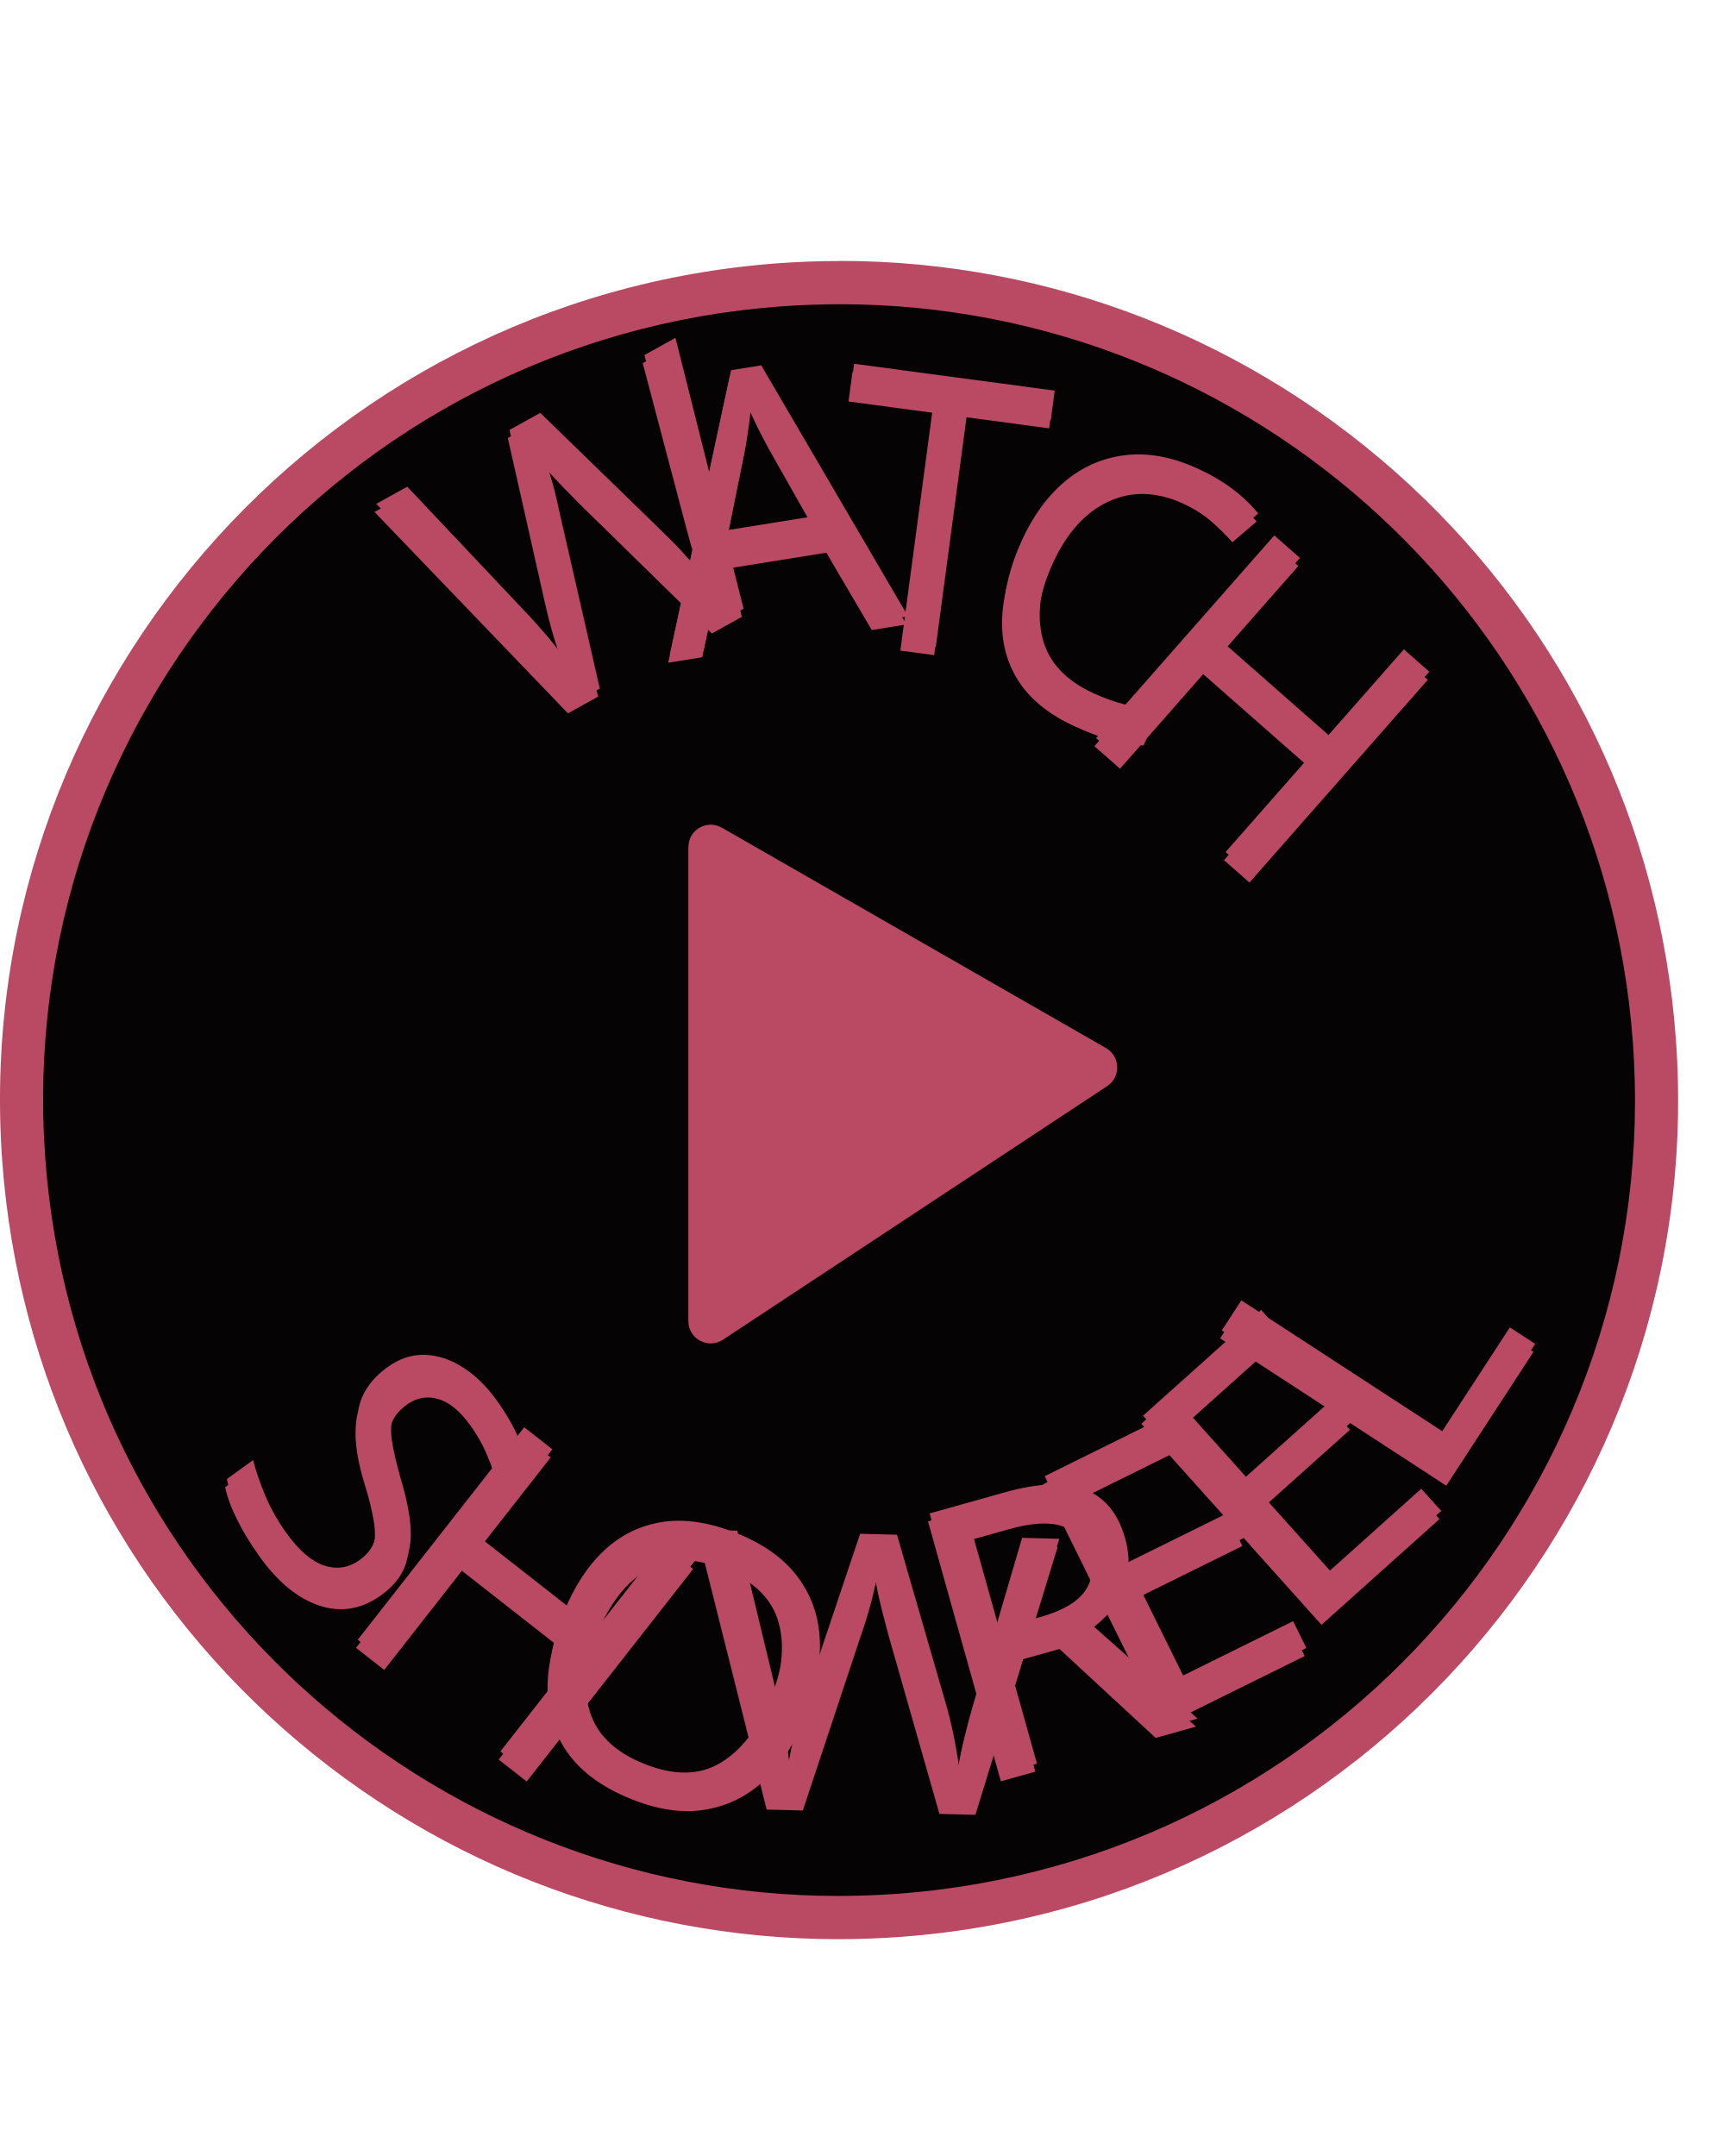
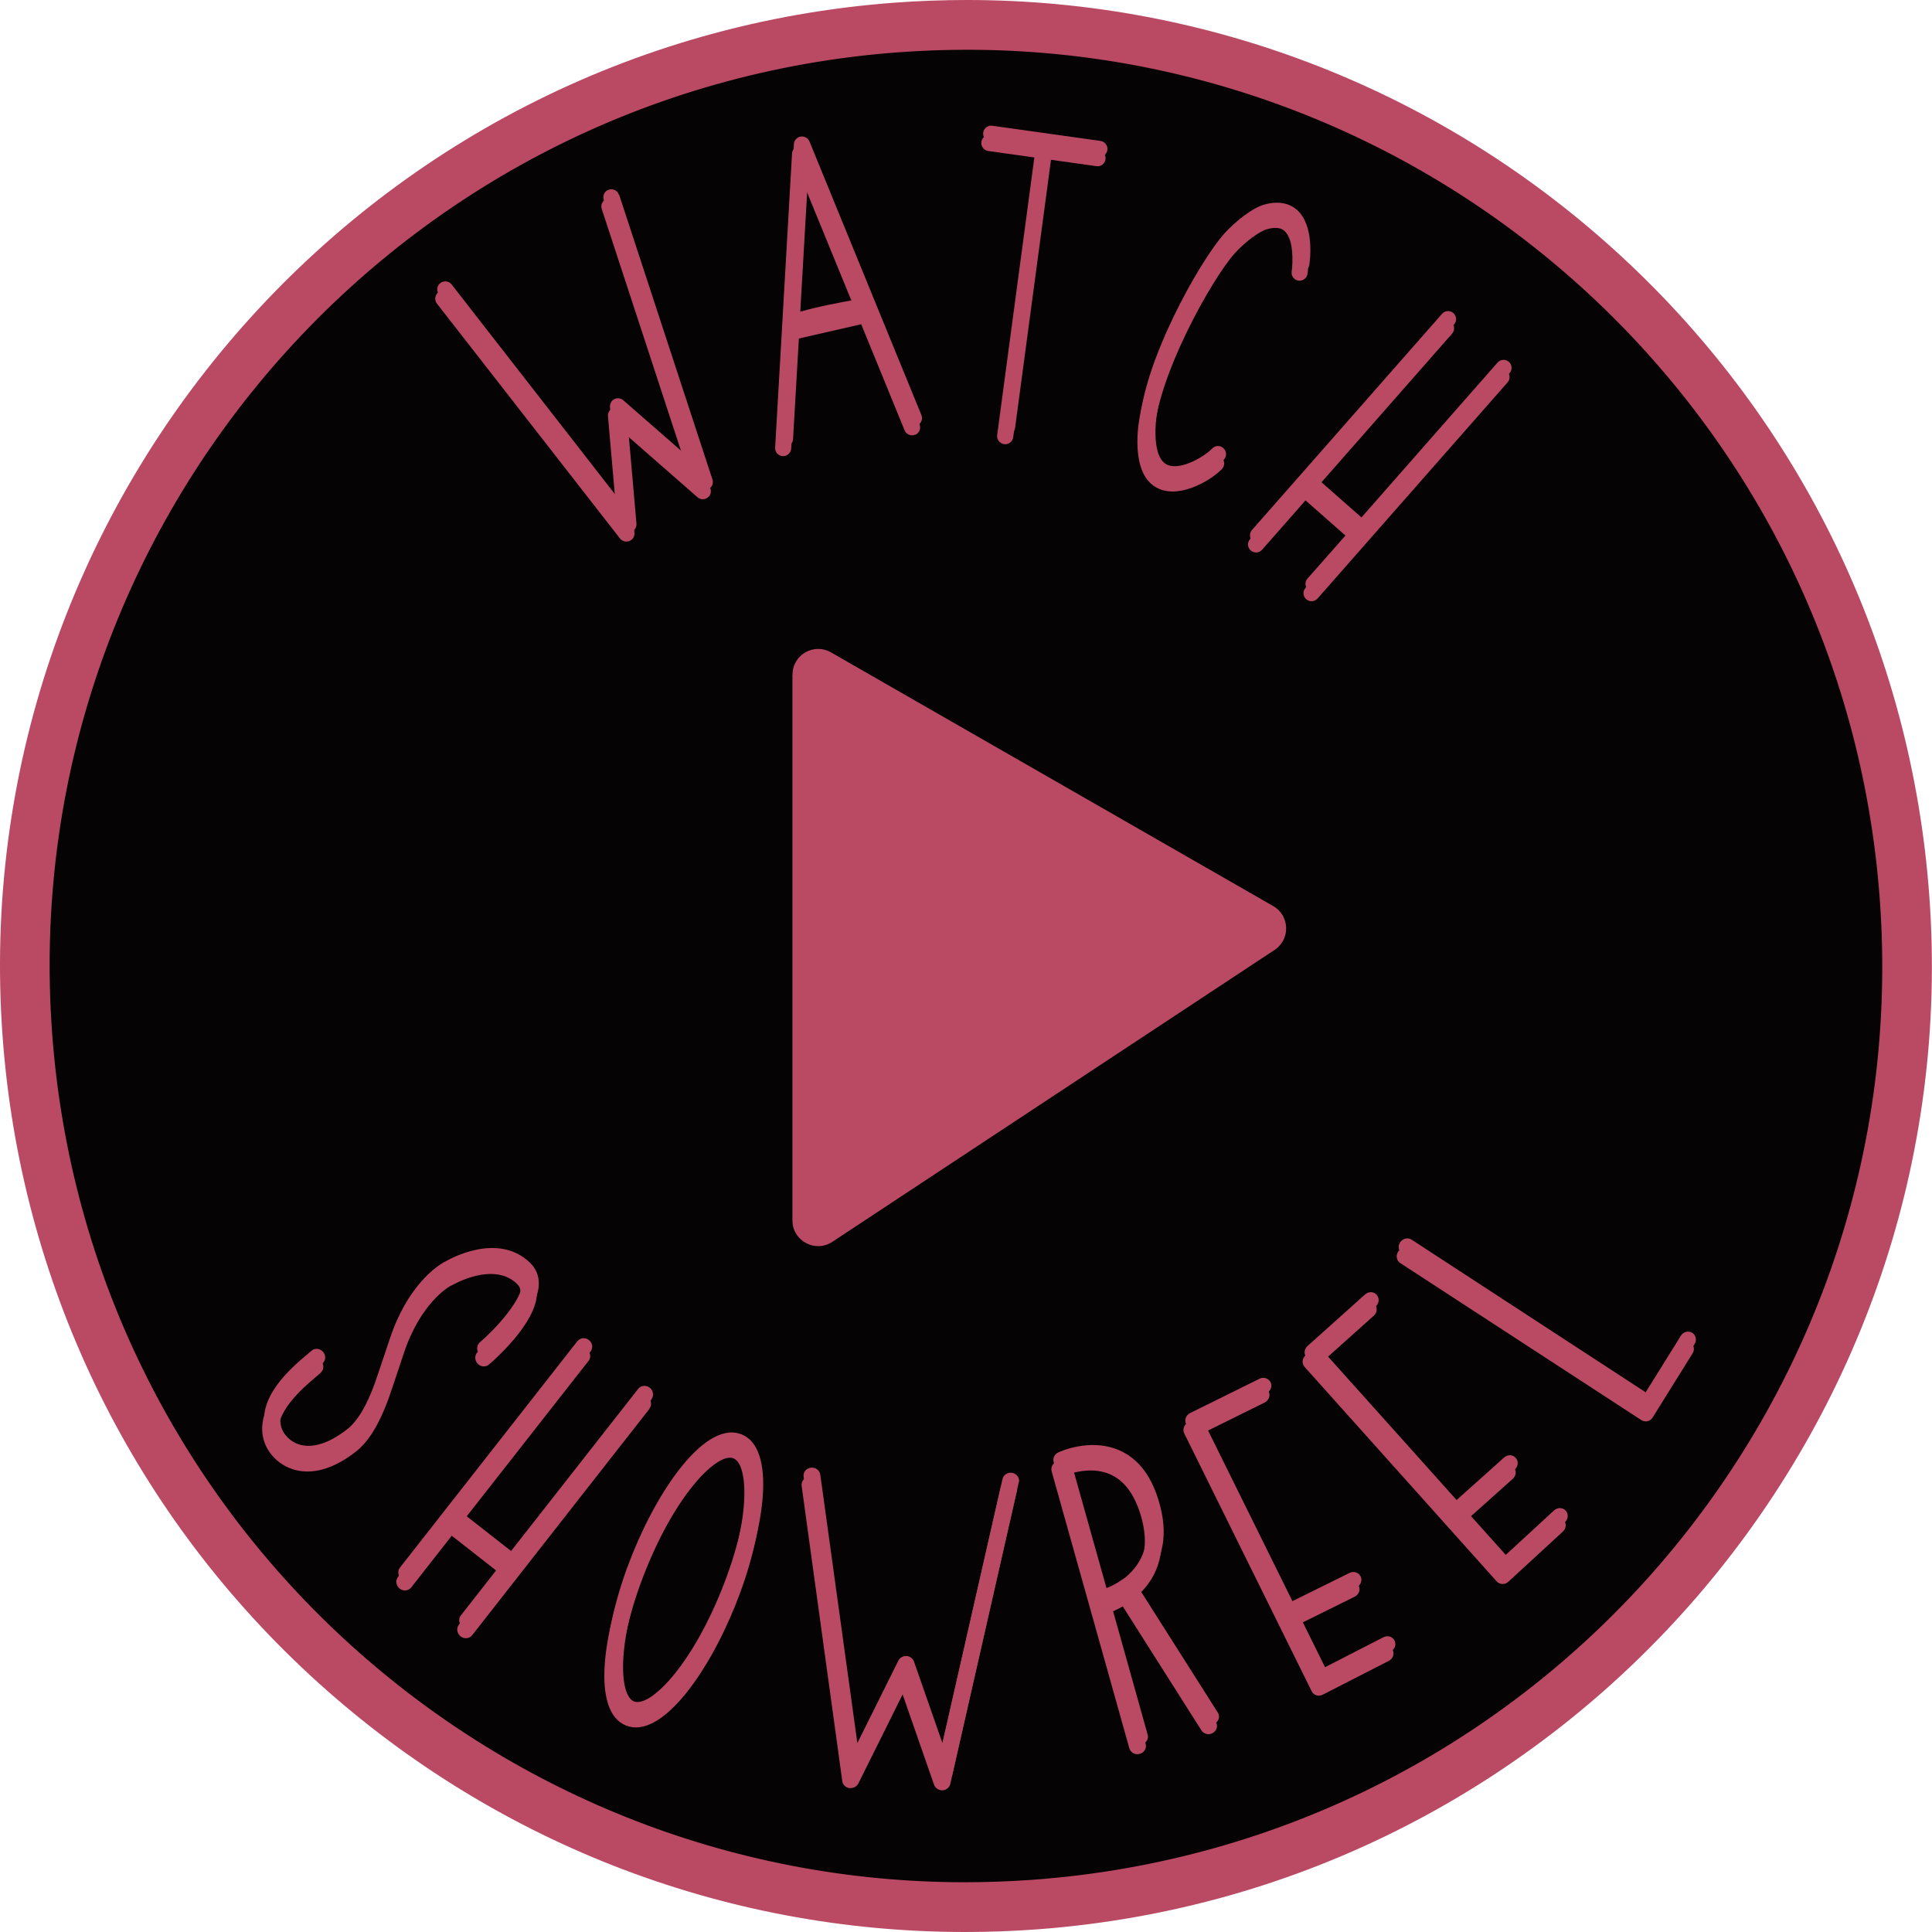
- <svg xmlns="http://www.w3.org/2000/svg" viewBox="0 0 159.49 199.56">
+ <svg xmlns="http://www.w3.org/2000/svg" viewBox="0 0 155.33 155.33">
  <defs>
-     <style>.g,.h{fill:#ba4964;}.i{fill:#050304;}.h{font-family:CitylightRegular, Citylight;font-size:35px;}</style>
+     <style>.g{fill:#ba4964;}.h{fill:#050304;}</style>
  </defs>
  <g id="a" />
  <g id="b">
    <g id="c">
      <g id="d">
        <g>
-           <path class="i" d="M77.59,177.49c-39.39,0-72.5-30.8-75.38-70.13-1.48-20.16,4.98-39.68,18.19-54.98,13.21-15.3,31.58-24.54,51.74-26.02,1.86-.14,3.75-.21,5.61-.21,39.39,0,72.5,30.8,75.38,70.13,1.48,20.16-4.98,39.68-18.19,54.98s-31.58,24.54-51.74,26.02c-1.86,.14-3.75,.21-5.61,.21Z" />
-           <path class="g" d="M77.74,28.16c38.23,0,70.55,29.53,73.39,68.28h0c2.98,40.57-27.5,75.88-68.08,78.85h0c-1.83,.13-3.66,.2-5.47,.2-38.23,0-70.55-29.53-73.39-68.28h0C1.22,66.64,31.7,31.34,72.28,28.36h0c1.83-.13,3.66-.2,5.47-.2m0-4v0c-1.91,0-3.85,.07-5.76,.21C29.27,27.51-2.92,64.8,.21,107.51c1.44,19.69,10.21,37.91,24.69,51.31,14.41,13.33,33.12,20.67,52.68,20.67,1.91,0,3.85-.07,5.76-.21,42.71-3.13,74.91-40.43,71.77-83.14-1.44-19.69-10.21-37.91-24.69-51.31-14.41-13.33-33.12-20.68-52.68-20.68h0Z" />
+           <path class="h" d="M77.59,153.33c-39.39,0-72.5-30.8-75.38-70.13C.73,63.05,7.19,43.52,20.39,28.22,33.6,12.92,51.97,3.69,72.13,2.21c1.86-.14,3.75-.21,5.61-.21,39.39,0,72.5,30.8,75.38,70.13,1.48,20.16-4.98,39.68-18.19,54.98s-31.58,24.54-51.74,26.02c-1.86,.14-3.75,.21-5.61,.21Z" />
+           <path class="g" d="M77.74,4c38.23,0,70.55,29.53,73.39,68.28h0c2.98,40.57-27.5,75.88-68.08,78.85h0c-1.83,.13-3.66,.2-5.47,.2-38.23,0-70.55-29.53-73.39-68.28h0C1.22,42.48,31.7,7.18,72.28,4.2h0c1.83-.13,3.66-.2,5.47-.2m0-4V0c-1.91,0-3.85,.07-5.76,.21C29.27,3.34-2.92,40.64,.21,83.35c1.44,19.69,10.21,37.91,24.69,51.31,14.41,13.33,33.12,20.67,52.68,20.67,1.91,0,3.85-.07,5.76-.21,42.71-3.13,74.91-40.43,71.77-83.14-1.44-19.69-10.21-37.91-24.69-51.31C116.02,7.34,97.31,0,77.75,0h0Z" />
        </g>
-         <path class="g" d="M63.71,78.41v43.87c0,1.65,1.84,2.63,3.21,1.72l35.56-23.47c1.28-.85,1.22-2.75-.11-3.52l-35.56-20.4c-1.38-.79-3.1,.2-3.09,1.79Z" />
+         <path class="g" d="M63.71,54.25v43.87c0,1.65,1.84,2.63,3.21,1.72l35.56-23.47c1.28-.85,1.22-2.75-.11-3.52l-35.56-20.4c-1.38-.79-3.1,.2-3.09,1.79Z" />
        <g id="e">
-           <text class="h" transform="translate(19.06 136.63) rotate(54.1) scale(1.05 1)">
-             <tspan x="0" y="0">S</tspan>
-           </text>
-           <text class="h" transform="translate(30.15 150.33) rotate(38.07) scale(1.05 1)">
-             <tspan x="0" y="0">H</tspan>
-           </text>
-           <text class="h" transform="translate(45.23 160.84) rotate(21.93) scale(1.05 1)">
-             <tspan x="0" y="0">O</tspan>
-           </text>
-           <text class="h" transform="translate(63.58 167.31) rotate(1.44) scale(1.05 1)">
-             <tspan x="0" y="0">W</tspan>
-           </text>
-           <text class="h" transform="translate(89.21 165.84) rotate(-15.66) scale(1.05 1)">
-             <tspan x="0" y="0">R</tspan>
-           </text>
-           <text class="h" transform="translate(104.42 161.36) rotate(-26.3) scale(1.05 1)">
-             <tspan x="0" y="0">E</tspan>
-           </text>
-           <text class="h" transform="translate(119.66 152.77) rotate(-41.86) scale(1.05 1)">
-             <tspan x="0" y="0">E</tspan>
-           </text>
-           <text class="h" transform="translate(131.92 140.5) rotate(-56.92) scale(1.05 1)">
-             <tspan x="0" y="0">L</tspan>
-           </text>
-           <text class="h" transform="translate(46.42 69.44) rotate(-29.03)">
-             <tspan x="0" y="0">W</tspan>
-           </text>
-           <text class="h" transform="translate(61.85 61.34) rotate(-9.12)">
-             <tspan x="0" y="0">A</tspan>
-           </text>
-           <text class="h" transform="translate(75.25 59.14) rotate(7.62)">
-             <tspan x="0" y="0">T</tspan>
-           </text>
-           <text class="h" transform="translate(87.29 61.33) rotate(24.4)">
-             <tspan x="0" y="0">C</tspan>
-           </text>
-           <text class="h" transform="translate(98.75 66.83) rotate(41.33)">
-             <tspan x="0" y="0">H</tspan>
-           </text>
+           <g>
+             <path class="g" d="M36.28,103.35c-.25,.13-2.5,1.45-3.83,5.5-.35,1.08-1.14,3.4-1.19,3.54-.35,.94-1.17,3.15-2.61,4.29-2.31,1.82-4.07,1.79-5.13,1.44-.82-.27-1.42-.78-1.81-1.32-.21-.29-.36-.58-.45-.85-.94-2.74,2.01-5.23,3.27-6.29,.15-.13,.27-.23,.34-.29,.25-.25,.67-.23,.93,.04,.26,.27,.26,.69,0,.94-.08,.08-.22,.2-.41,.36-.97,.82-3.54,2.98-2.9,4.86,.15,.44,.6,1.04,1.37,1.3,.76,.25,2.06,.24,3.94-1.24,1.16-.92,1.9-2.89,2.21-3.74,.05-.14,.82-2.41,1.18-3.5,1.38-4.18,3.72-5.86,4.51-6.24h0c.17-.1,4.17-2.43,6.79,.15,.45,.44,.69,1.02,.68,1.66-.02,2.4-3.46,5.41-3.86,5.75-.27,.23-.69,.19-.93-.1-.24-.28-.22-.71,.05-.94,1.31-1.12,3.4-3.42,3.42-4.78,0-.27-.08-.47-.26-.65-1.9-1.86-5.17,.05-5.2,.07-.04,.02-.08,.04-.13,.06Z" />
+             <path class="g" d="M52.23,113.25l-14.27,18.22c-.22,.28-.64,.32-.93,.09-.29-.23-.36-.65-.14-.93l3.26-4.16-3.83-3-3.26,4.16c-.22,.28-.64,.32-.93,.09-.29-.23-.35-.65-.14-.93l14.27-18.21c.22-.28,.64-.32,.93-.09,.29,.23,.35,.64,.13,.92l-10.22,13.04,3.83,3,10.22-13.04c.22-.28,.64-.32,.93-.09,.29,.23,.35,.64,.14,.92Z" />
+             <path class="g" d="M59.11,129.09c-2.27,5.63-6.01,10.75-8.78,9.64-2.77-1.11-1.92-7.4,.35-13.03,2.27-5.63,6.01-10.75,8.78-9.64,2.77,1.11,1.92,7.4-.35,13.03Zm-1.26-.51c2.53-6.28,2.36-10.83,1.12-11.33-1.24-.5-4.51,2.67-7.04,8.95-2.53,6.28-2.36,10.83-1.12,11.33,1.24,.5,4.51-2.67,7.04-8.95Z" />
+             <path class="g" d="M81.75,119.9l-5.35,23.53c-.06,.28-.32,.49-.62,.51-.3,.01-.58-.17-.68-.44l-2.53-7.27-3.56,7.16c-.12,.23-.36,.37-.63,.37-.03,0-.06,0-.09,0-.3-.04-.53-.27-.57-.55l-3.27-23.75c-.05-.35,.21-.68,.58-.72,.37-.04,.71,.2,.76,.56l2.98,21.58,3.3-6.63c.12-.24,.38-.38,.65-.37,.28,.02,.51,.19,.6,.44l2.29,6.56,4.83-21.23c.08-.35,.44-.57,.8-.49,.37,.08,.6,.42,.52,.77Z" />
+             <path class="g" d="M97.75,138.43c.19,.3,.09,.7-.23,.89-.06,.03-.11,.06-.17,.08-.28,.08-.59-.03-.75-.27l-6.33-9.98c-.47,.27-.87,.44-1.11,.53l2.95,10.53c.1,.34-.12,.7-.48,.8-.36,.1-.73-.1-.83-.44l-6.25-22.28c-.08-.3,.07-.62,.36-.76,.1-.05,2.54-1.19,4.87-.2,1.59,.67,2.7,2.14,3.3,4.37,.93,3.41-.35,5.48-1.72,6.67l6.39,10.07Zm-8.95-10c.27-.1,.76-.32,1.28-.69,.02-.02,.04-.03,.06-.04h.01c1.18-.88,2.46-2.58,1.63-5.65-.5-1.83-1.36-3.02-2.56-3.53-1.2-.51-2.5-.25-3.21-.03l2.79,9.94Z" />
+             <path class="g" d="M96.7,115.2l7.06,14.28,4.59-2.27c.33-.17,.73-.04,.89,.28,.16,.32,.01,.71-.32,.88l-4.59,2.27,2.05,4.15,4.7-2.41h0c.33-.17,.73-.05,.89,.27,.16,.32,.02,.71-.31,.88l-5.31,2.72h0c-.16,.08-.34,.1-.51,.05-.17-.05-.31-.17-.38-.32l-10.25-20.74c-.16-.32-.01-.71,.32-.88l5.58-2.76c.33-.17,.73-.04,.89,.28,.16,.32,.01,.71-.32,.88l-4.97,2.46Z" />
+             <path class="g" d="M106.32,109.49l10.63,11.86,3.82-3.42c.28-.25,.7-.24,.93,.03,.24,.26,.21,.68-.07,.93l-3.82,3.42,3.09,3.45,3.89-3.58h0c.28-.25,.69-.24,.93,.02,.24,.26,.21,.68-.06,.93l-4.39,4.04h0c-.13,.12-.3,.19-.48,.18-.18,0-.34-.08-.46-.21l-15.44-17.24c-.24-.27-.21-.68,.07-.93l4.63-4.15c.28-.25,.7-.24,.93,.03,.24,.27,.21,.68-.07,.93l-4.13,3.7Z" />
+             <path class="g" d="M135.89,107.9c.3,.19,.39,.6,.19,.91l-3.2,5.14h0c-.1,.16-.24,.27-.41,.31-.17,.04-.35,.01-.5-.08l-19.39-12.63c-.3-.2-.38-.61-.17-.92s.61-.41,.91-.22l18.83,12.28,2.83-4.55c.19-.32,.6-.42,.91-.24Z" />
+           </g>
+           <g>
+             <path class="g" d="M49.62,16.4l7.5,22.89c.09,.28-.01,.58-.26,.74-.24,.16-.56,.14-.78-.05l-5.76-5.04,.69,7.9c.02,.26-.11,.5-.33,.62-.03,.01-.05,.03-.08,.04-.27,.1-.57,.02-.75-.2l-14.72-18.89c-.22-.28-.17-.69,.11-.91,.28-.22,.69-.17,.91,.11l13.37,17.17-.64-7.32c-.02-.26,.12-.51,.35-.63,.24-.12,.52-.08,.72,.09l5.2,4.54-6.77-20.66c-.11-.34,.07-.71,.41-.81,.34-.11,.7,.07,.81,.41Z" />
+             <path class="g" d="M73.57,34.95s-.09,.03-.14,.04c-.29,.05-.58-.11-.7-.39l-3.49-8.53-5.12,1.17-.51,8.82c-.02,.36-.33,.63-.68,.61-.36-.02-.63-.32-.61-.68l1.36-23.66c.02-.3,.24-.55,.54-.6,.3-.04,.59,.11,.71,.39l5.3,12.96h0l3.7,9.04c.13,.33-.02,.71-.35,.84Zm-4.85-10.13l-3.92-9.57-.61,10.56c1.43-.42,3.43-.79,4.53-.98Z" />
+             <path class="g" d="M88.88,12.81c-.05,.35-.37,.6-.73,.55h0l-3.7-.52-2.99,22.32c-.05,.35-.37,.6-.73,.55-.35-.05-.6-.37-.56-.72l2.99-22.33-3.71-.52c-.35-.05-.6-.38-.55-.73s.37-.6,.73-.55h0l8.7,1.22c.35,.05,.6,.38,.55,.73Z" />
+             <path class="g" d="M98.25,37.7c-.85,.9-3.28,2.34-5.02,1.62-.03-.01-.05-.02-.07-.03-1.2-.54-1.77-1.92-1.71-4.1,.14-5.13,4.88-13.52,6.85-15.69,.86-.95,2.23-2.04,3.19-2.31,1.35-.38,2.17,.02,2.63,.42,1.43,1.26,1.05,4.09,1,4.41-.05,.35-.38,.59-.73,.54-.35-.05-.6-.38-.54-.74,.09-.63,.19-2.58-.58-3.25-.11-.1-.46-.41-1.42-.14-.54,.15-1.7,.96-2.58,1.94-1.82,2.01-6.38,10.11-6.52,14.86-.03,1.11,.11,2.51,.95,2.89,.01,0,.02,.01,.03,.01,1.1,.46,3.01-.72,3.58-1.32,.25-.26,.65-.27,.91-.02,.26,.25,.27,.65,.03,.91Z" />
+             <path class="g" d="M121.21,30.74l-15.28,17.38c-.24,.27-.64,.29-.91,.06-.27-.24-.3-.64-.06-.91l3.49-3.97-3.49-3.07-3.49,3.97c-.24,.27-.64,.29-.91,.06-.27-.24-.3-.64-.06-.91l15.28-17.38c.24-.27,.64-.29,.91-.06,.27,.24,.29,.64,.06,.91l-10.94,12.45,3.49,3.07,10.94-12.45c.24-.27,.64-.29,.91-.06,.27,.24,.29,.64,.06,.91Z" />
+           </g>
        </g>
        <g id="f">
-           <text class="h" transform="translate(19.22 135.88) rotate(54.1) scale(1.05 1)">
-             <tspan x="0" y="0">S</tspan>
-           </text>
-           <text class="h" transform="translate(30.31 149.58) rotate(38.07) scale(1.05 1)">
-             <tspan x="0" y="0">H</tspan>
-           </text>
-           <text class="h" transform="translate(45.39 160.09) rotate(21.93) scale(1.05 1)">
-             <tspan x="0" y="0">O</tspan>
-           </text>
-           <text class="h" transform="translate(63.73 166.56) rotate(1.44) scale(1.05 1)">
-             <tspan x="0" y="0">W</tspan>
-           </text>
-           <text class="h" transform="translate(89.36 165.1) rotate(-15.66) scale(1.05 1)">
-             <tspan x="0" y="0">R</tspan>
-           </text>
-           <text class="h" transform="translate(104.57 160.61) rotate(-26.3) scale(1.05 1)">
-             <tspan x="0" y="0">E</tspan>
-           </text>
-           <text class="h" transform="translate(119.82 152.02) rotate(-41.86) scale(1.05 1)">
-             <tspan x="0" y="0">E</tspan>
-           </text>
-           <text class="h" transform="translate(132.08 139.76) rotate(-56.92) scale(1.05 1)">
-             <tspan x="0" y="0">L</tspan>
-           </text>
-           <text class="h" transform="translate(46.58 68.69) rotate(-29.03)">
-             <tspan x="0" y="0">W</tspan>
-           </text>
-           <text class="h" transform="translate(62 60.59) rotate(-9.12)">
-             <tspan x="0" y="0">A</tspan>
-           </text>
-           <text class="h" transform="translate(75.4 58.39) rotate(7.62)">
-             <tspan x="0" y="0">T</tspan>
-           </text>
-           <text class="h" transform="translate(87.44 60.58) rotate(24.4)">
-             <tspan x="0" y="0">C</tspan>
-           </text>
-           <text class="h" transform="translate(98.9 66.08) rotate(41.33)">
-             <tspan x="0" y="0">H</tspan>
-           </text>
+           <g>
+             <path class="g" d="M36.43,102.6c-.25,.13-2.5,1.45-3.83,5.5-.35,1.08-1.14,3.4-1.19,3.54-.35,.94-1.17,3.15-2.61,4.29-2.31,1.82-4.07,1.79-5.13,1.44-.82-.27-1.42-.78-1.81-1.32-.21-.29-.36-.58-.45-.85-.94-2.74,2.01-5.23,3.27-6.29,.15-.13,.27-.23,.34-.29,.25-.25,.67-.23,.93,.04,.26,.27,.26,.69,0,.94-.08,.08-.22,.2-.41,.36-.97,.82-3.54,2.98-2.9,4.86,.15,.44,.6,1.04,1.37,1.3,.76,.25,2.06,.24,3.94-1.24,1.16-.92,1.9-2.89,2.21-3.74,.05-.14,.82-2.41,1.18-3.5,1.38-4.18,3.72-5.86,4.51-6.24h0c.17-.1,4.17-2.43,6.79,.15,.45,.44,.69,1.02,.68,1.66-.02,2.4-3.46,5.41-3.86,5.75-.27,.23-.69,.19-.93-.1-.24-.28-.22-.71,.05-.94,1.31-1.12,3.4-3.42,3.42-4.78,0-.27-.08-.47-.26-.65-1.9-1.86-5.17,.05-5.2,.07-.04,.02-.08,.04-.13,.06Z" />
+             <path class="g" d="M52.39,112.5l-14.27,18.22c-.22,.28-.64,.32-.93,.09-.29-.23-.36-.65-.14-.93l3.26-4.16-3.83-3-3.26,4.16c-.22,.28-.64,.32-.93,.09-.29-.23-.35-.65-.14-.93l14.27-18.21c.22-.28,.64-.32,.93-.09,.29,.23,.35,.64,.13,.92l-10.22,13.04,3.83,3,10.22-13.04c.22-.28,.64-.32,.93-.09,.29,.23,.35,.64,.14,.92Z" />
+             <path class="g" d="M59.27,128.35c-2.27,5.63-6.01,10.75-8.78,9.64-2.77-1.11-1.92-7.4,.35-13.03,2.27-5.63,6.01-10.75,8.78-9.64,2.77,1.11,1.92,7.4-.35,13.03Zm-1.26-.51c2.53-6.28,2.36-10.83,1.12-11.33-1.24-.5-4.51,2.67-7.04,8.95-2.53,6.28-2.36,10.83-1.12,11.33,1.24,.5,4.51-2.67,7.04-8.95Z" />
+             <path class="g" d="M81.91,119.16l-5.35,23.53c-.06,.28-.32,.49-.62,.51-.3,.01-.58-.17-.68-.44l-2.53-7.27-3.56,7.16c-.12,.23-.36,.37-.63,.37-.03,0-.06,0-.09,0-.3-.04-.53-.27-.57-.55l-3.27-23.75c-.05-.35,.21-.68,.58-.72,.37-.04,.71,.2,.76,.56l2.98,21.58,3.3-6.63c.12-.24,.38-.38,.65-.37,.28,.02,.51,.19,.6,.44l2.29,6.56,4.83-21.23c.08-.35,.44-.57,.8-.49,.37,.08,.6,.42,.52,.77Z" />
+             <path class="g" d="M97.91,137.68c.19,.3,.09,.7-.23,.89-.06,.03-.11,.06-.17,.08-.28,.08-.59-.03-.75-.27l-6.33-9.98c-.47,.27-.87,.44-1.11,.53l2.95,10.53c.1,.34-.12,.7-.48,.8-.36,.1-.73-.1-.83-.44l-6.25-22.28c-.08-.3,.07-.62,.36-.76,.1-.05,2.54-1.19,4.87-.2,1.59,.67,2.7,2.14,3.3,4.37,.93,3.41-.35,5.48-1.72,6.67l6.39,10.07Zm-8.95-10c.27-.1,.76-.32,1.28-.69,.02-.02,.04-.03,.06-.04h.01c1.18-.88,2.46-2.58,1.63-5.65-.5-1.83-1.36-3.02-2.56-3.53-1.2-.51-2.5-.25-3.21-.03l2.79,9.94Z" />
+             <path class="g" d="M96.85,114.45l7.06,14.28,4.59-2.27c.33-.17,.73-.04,.89,.28,.16,.32,.01,.71-.32,.88l-4.59,2.27,2.05,4.15,4.7-2.41h0c.33-.17,.73-.05,.89,.27,.16,.32,.02,.71-.31,.88l-5.31,2.72h0c-.16,.08-.34,.1-.51,.05-.17-.05-.31-.17-.38-.32l-10.25-20.74c-.16-.32-.01-.71,.32-.88l5.58-2.76c.33-.17,.73-.04,.89,.28,.16,.32,.01,.71-.32,.88l-4.97,2.46Z" />
+             <path class="g" d="M106.48,108.74l10.63,11.86,3.82-3.42c.28-.25,.7-.24,.93,.03,.24,.26,.21,.68-.07,.93l-3.82,3.42,3.09,3.45,3.89-3.58h0c.28-.25,.69-.24,.93,.02,.24,.26,.21,.68-.06,.93l-4.39,4.04h0c-.13,.12-.3,.19-.48,.18-.18,0-.34-.08-.46-.21l-15.44-17.24c-.24-.27-.21-.68,.07-.93l4.63-4.15c.28-.25,.7-.24,.93,.03,.24,.27,.21,.68-.07,.93l-4.13,3.7Z" />
+             <path class="g" d="M136.05,107.15c.3,.19,.39,.6,.19,.91l-3.2,5.14h0c-.1,.16-.24,.27-.41,.31-.17,.04-.35,.01-.5-.08l-19.39-12.63c-.3-.2-.38-.61-.17-.92s.61-.41,.91-.22l18.83,12.28,2.83-4.55c.19-.32,.6-.42,.91-.24Z" />
+           </g>
+           <g>
+             <path class="g" d="M49.78,15.66l7.5,22.89c.09,.28-.01,.58-.26,.74-.24,.16-.56,.14-.78-.05l-5.76-5.04,.69,7.9c.02,.26-.11,.5-.33,.62-.03,.01-.05,.03-.08,.04-.27,.1-.57,.02-.75-.2l-14.72-18.89c-.22-.28-.17-.69,.11-.91s.69-.17,.91,.11l13.37,17.17-.64-7.32c-.02-.26,.12-.51,.35-.63,.24-.12,.52-.08,.72,.09l5.2,4.54-6.77-20.66c-.11-.34,.07-.71,.41-.81,.34-.11,.7,.07,.81,.41Z" />
+             <path class="g" d="M73.72,34.2s-.09,.03-.14,.04c-.29,.05-.58-.11-.7-.39l-3.49-8.53-5.12,1.17-.51,8.82c-.02,.36-.33,.63-.68,.61s-.63-.32-.61-.68l1.36-23.66c.02-.3,.24-.55,.54-.6,.3-.04,.59,.11,.71,.39l5.3,12.96h0l3.7,9.04c.13,.33-.02,.71-.35,.84Zm-4.85-10.13l-3.92-9.57-.61,10.56c1.43-.42,3.43-.79,4.53-.98Z" />
+             <path class="g" d="M89.03,12.06c-.05,.35-.37,.6-.73,.55h0l-3.7-.52-2.99,22.32c-.05,.35-.37,.6-.73,.55-.35-.05-.6-.37-.56-.72l2.99-22.33-3.71-.52c-.35-.05-.6-.38-.55-.73s.37-.6,.73-.55h0l8.7,1.22c.35,.05,.6,.38,.55,.73Z" />
+             <path class="g" d="M98.4,36.96c-.85,.9-3.28,2.35-5.02,1.62-.03-.01-.05-.02-.07-.03-1.2-.54-1.77-1.92-1.71-4.1,.14-5.13,4.88-13.52,6.85-15.69,.86-.95,2.23-2.04,3.19-2.31,1.35-.38,2.17,.02,2.63,.42,1.43,1.26,1.05,4.09,1,4.41-.05,.35-.38,.59-.73,.54-.35-.05-.6-.38-.54-.74,.09-.63,.19-2.58-.58-3.25-.11-.1-.46-.41-1.42-.14-.54,.15-1.7,.96-2.58,1.93-1.82,2.01-6.38,10.11-6.52,14.86-.03,1.11,.11,2.51,.95,2.89,.01,0,.02,0,.03,.01,1.1,.46,3.01-.72,3.58-1.32,.25-.26,.65-.27,.91-.02,.26,.25,.27,.65,.03,.91Z" />
+             <path class="g" d="M121.37,29.99l-15.28,17.38c-.24,.27-.64,.29-.91,.06-.27-.24-.3-.64-.06-.91l3.49-3.96-3.49-3.07-3.49,3.97c-.24,.27-.64,.29-.91,.06-.27-.24-.3-.64-.06-.91l15.28-17.38c.24-.27,.64-.29,.91-.06,.27,.24,.29,.64,.06,.91l-10.94,12.45,3.49,3.07,10.94-12.45c.24-.27,.64-.29,.91-.06,.27,.24,.29,.64,.06,.91Z" />
+           </g>
        </g>
      </g>
    </g>
  </g>
</svg>
